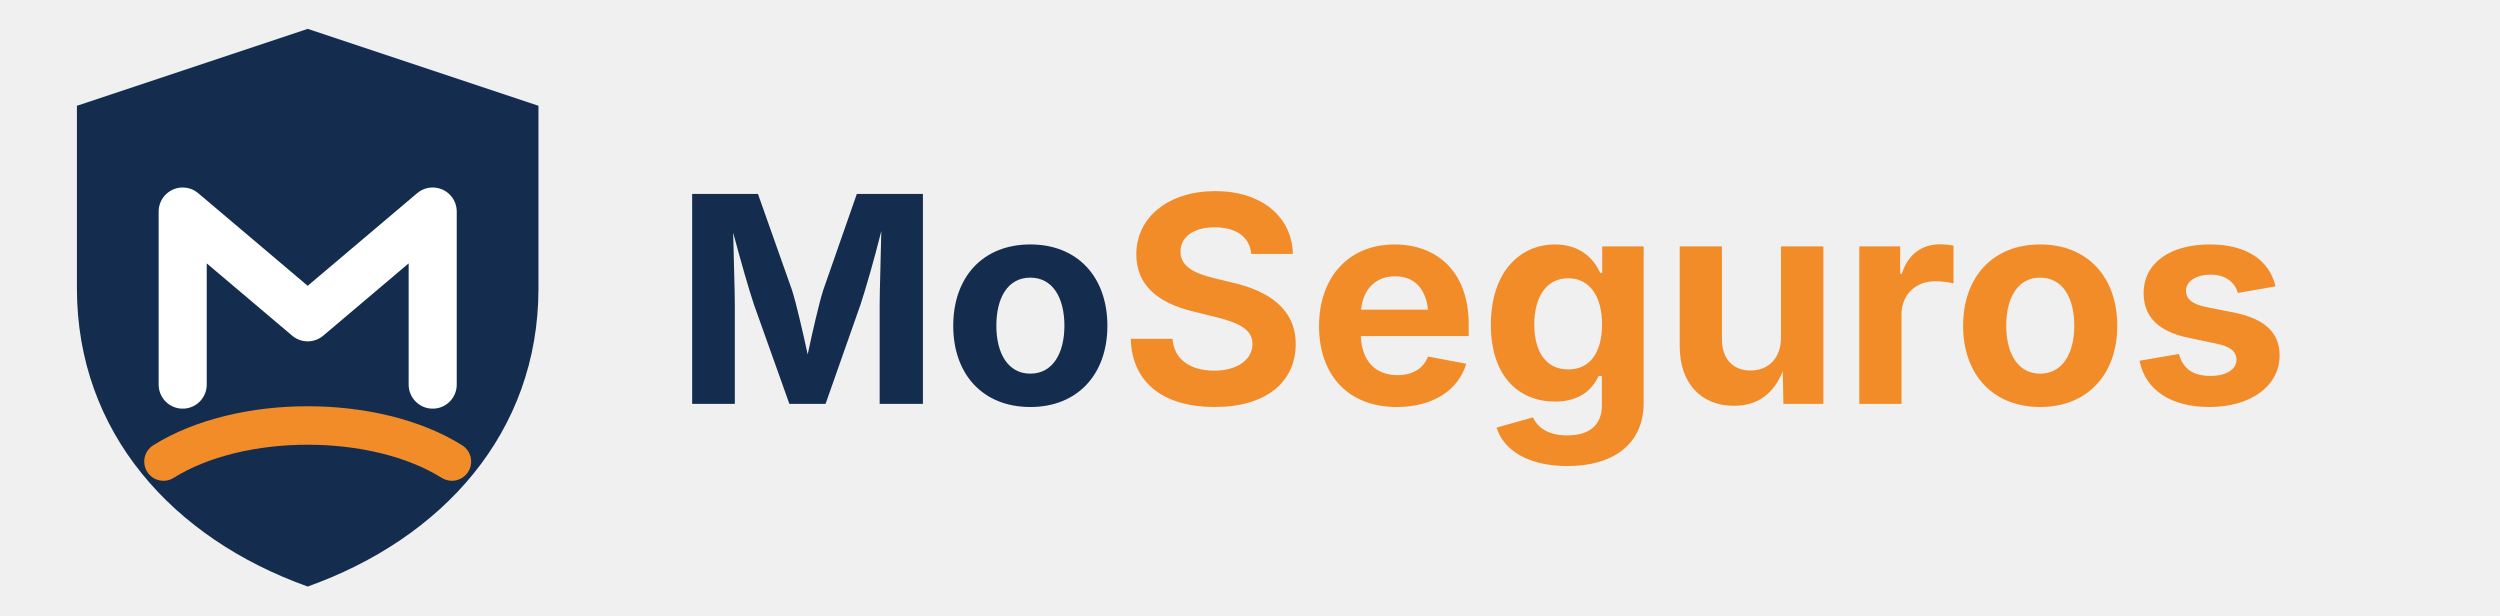
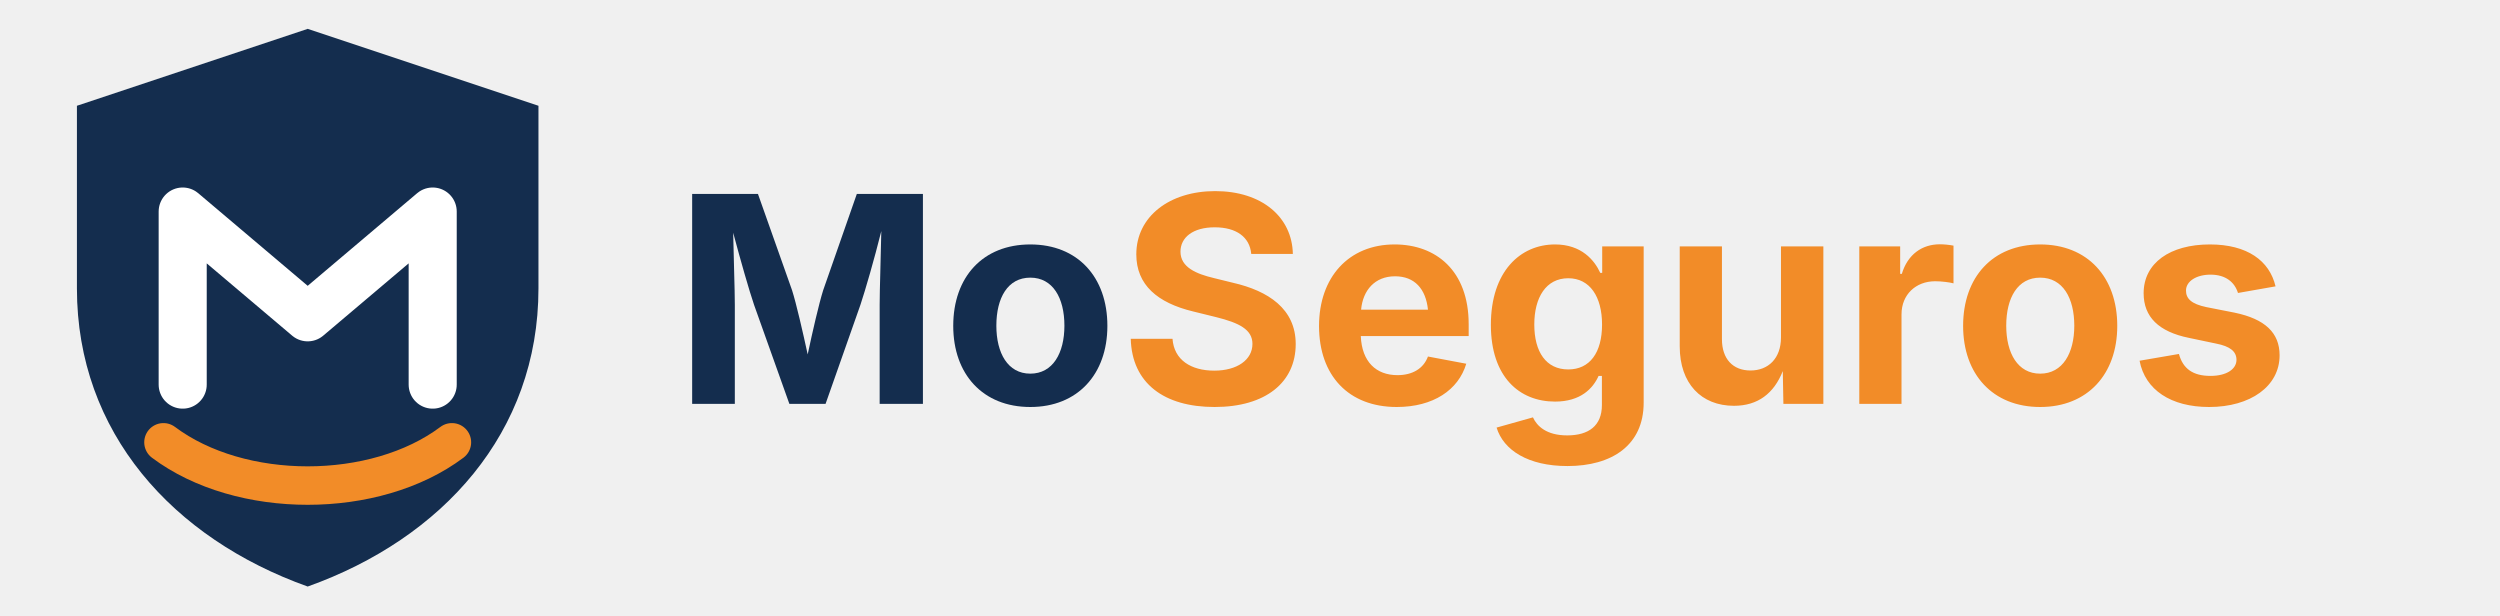
<svg xmlns="http://www.w3.org/2000/svg" viewBox="0 0 260 64" role="img" aria-label="MoSeguros">
  <path d="M32 3 L56 11 V30 C56 45 46 56 32 61 C18 56 8 45 8 30 V11 Z" fill="#142D4E" />
  <path d="M19 40 V22 L32 33 L45 22 V40" fill="none" stroke="#FFFFFF" stroke-width="5" stroke-linecap="round" stroke-linejoin="round" />
-   <path d="M17 48 C25 43 39 43 47 48" fill="none" stroke="#F28C28" stroke-width="4" stroke-linecap="round" />
+   <path d="M17 46 C25 52 39 52 47 46" fill="none" stroke="#F28C28" stroke-width="4" stroke-linecap="round" />
  <text x="70" y="42" font-family="Inter, 'Segoe UI', Roboto, Arial, sans-serif" font-size="30" font-weight="700" fill="#142D4E">Mo<tspan fill="#F28C28">Seguros</tspan>
  </text>
</svg>
